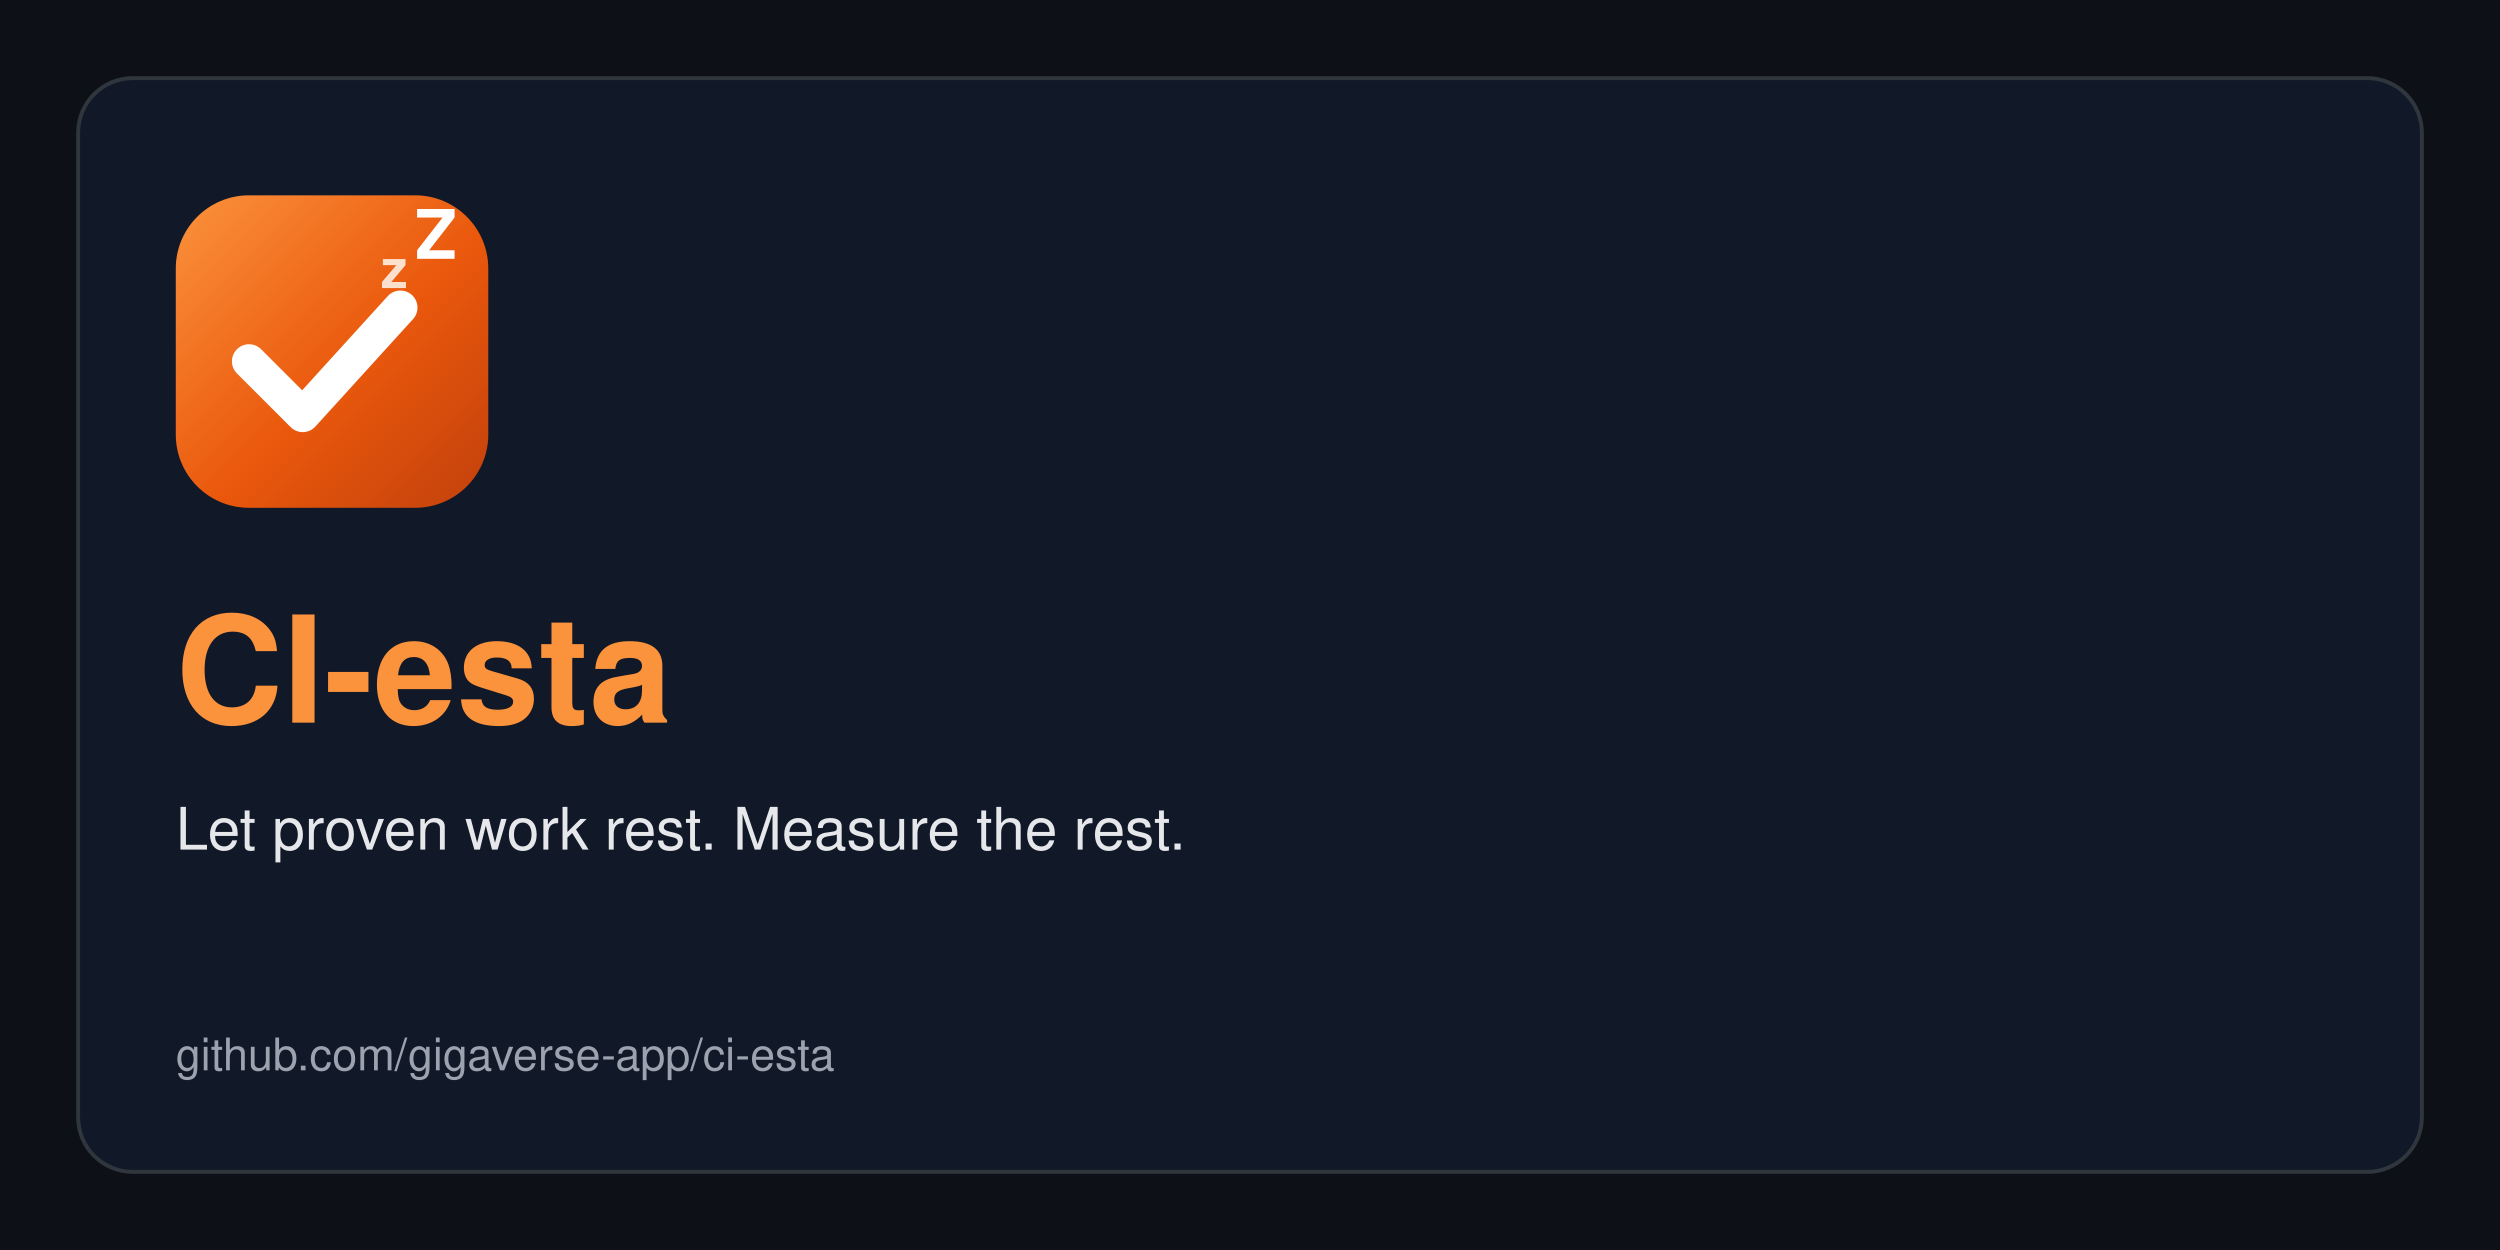
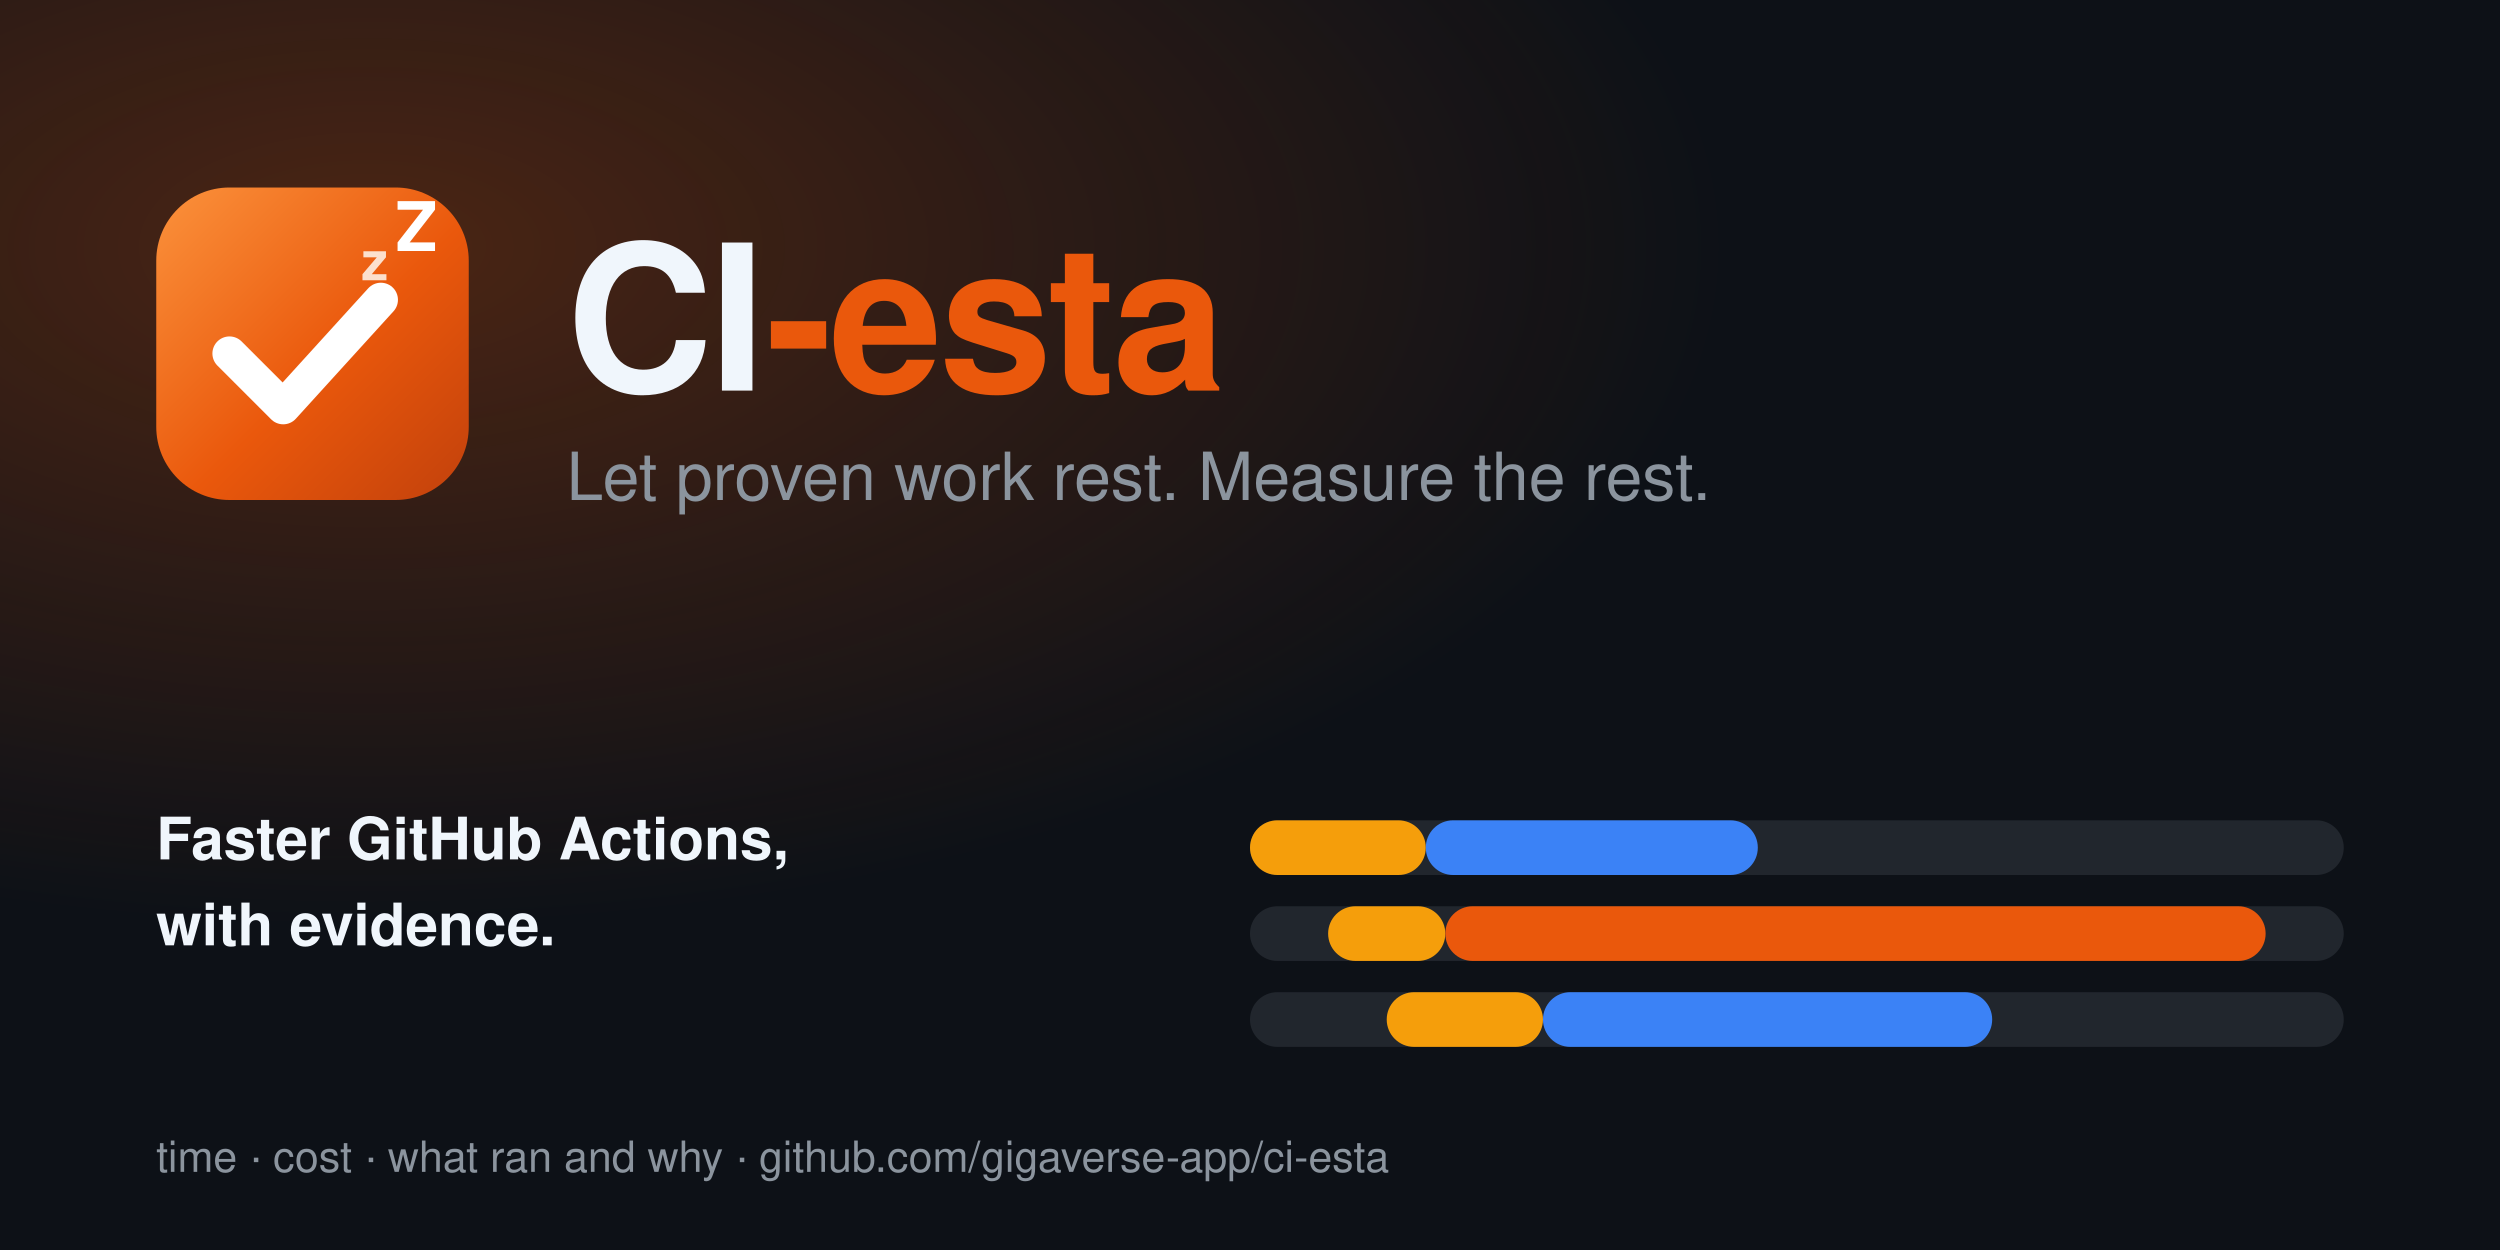
- <svg xmlns="http://www.w3.org/2000/svg" width="1280" height="640" viewBox="0 0 1280 640" role="img" aria-label="CI-esta: Let proven work rest. Measure the rest.">
+ <svg xmlns="http://www.w3.org/2000/svg" width="1280" height="640" viewBox="0 0 1280 640">
+   <defs>
+     <radialGradient id="glow" cx="0.15" cy="0.2" r="0.9">
+       <stop offset="0" stop-color="#EA580C" stop-opacity="0.28" />
+       <stop offset="0.6" stop-color="#EA580C" stop-opacity="0" />
+     </radialGradient>
+   </defs>
  <rect width="1280" height="640" fill="#0D1117" />
-   <rect x="40" y="40" width="1200" height="560" rx="28" fill="#111827" stroke="#30363D" stroke-width="2" />
-   <g transform="translate(90 100) scale(2.5)">
-     <svg x="0" y="0" width="64" height="64" viewBox="0 0 64 64" role="img" aria-label="CI-esta">
+   <rect width="1280" height="640" fill="url(#glow)" />
+   <g transform="translate(80 96) scale(2.5)">
+     <svg width="64" height="64" viewBox="0 0 64 64" role="img" aria-label="CI-esta">
      <defs>
        <linearGradient id="sunset" x1="0" y1="0" x2="1" y2="1">
          <stop offset="0" stop-color="#FB923C" />
          <stop offset="0.55" stop-color="#EA580C" />
          <stop offset="1" stop-color="#C2410C" />
        </linearGradient>
      </defs>
      <rect width="64" height="64" rx="15" fill="url(#sunset)" />
      <path d="M15 34 L26 45 L46 23" fill="none" stroke="#FFFFFF" stroke-width="7" stroke-linecap="round" stroke-linejoin="round" />
      <text x="42" y="19" font-family="-apple-system, BlinkMacSystemFont, 'Segoe UI', Helvetica, Arial, sans-serif" font-size="11" font-weight="800" fill="#FFF7ED" opacity="0.85">z</text>
      <text x="49" y="13" font-family="-apple-system, BlinkMacSystemFont, 'Segoe UI', Helvetica, Arial, sans-serif" font-size="14" font-weight="800" fill="#FFFFFF">Z</text>
    </svg>
  </g>
-   <text x="90" y="370" font-family="Segoe UI, Helvetica, Arial, sans-serif" font-size="76" font-weight="700" fill="#FB923C">CI-esta</text>
-   <text x="90" y="435" font-family="Segoe UI, Helvetica, Arial, sans-serif" font-size="30" fill="#E5E7EB">Let proven work rest. Measure the rest.</text>
-   <text x="90" y="548" font-family="Segoe UI, Helvetica, Arial, sans-serif" font-size="23" fill="#9CA3AF">github.com/gigaverse-app/ci-esta</text>
+   <text x="290" y="200" font-family="-apple-system, BlinkMacSystemFont, 'Segoe UI', Helvetica, Arial, sans-serif" font-size="104" font-weight="800" letter-spacing="-2" fill="#F0F6FC">CI<tspan fill="#EA580C">-esta</tspan>
+   </text>
+   <text x="290" y="256" font-family="-apple-system, BlinkMacSystemFont, 'Segoe UI', Helvetica, Arial, sans-serif" font-size="34" fill="#8B949E">Let proven work rest. Measure the rest.</text>
+   <text x="80" y="440" font-family="-apple-system, BlinkMacSystemFont, 'Segoe UI', Helvetica, Arial, sans-serif" font-size="30" font-weight="600" fill="#F0F6FC">Faster GitHub Actions,</text>
+   <text x="80" y="484" font-family="-apple-system, BlinkMacSystemFont, 'Segoe UI', Helvetica, Arial, sans-serif" font-size="30" font-weight="600" fill="#F0F6FC">with evidence.</text>
+   <text x="80" y="600" font-family="-apple-system, BlinkMacSystemFont, 'Segoe UI', Helvetica, Arial, sans-serif" font-size="22" fill="#8B949E">time · cost · what ran and why · github.com/gigaverse-app/ci-esta</text>
+   <rect x="640" y="420" width="560" height="28" rx="14" fill="#21262D" />
+   <rect x="640" y="464" width="560" height="28" rx="14" fill="#21262D" />
+   <rect x="640" y="508" width="560" height="28" rx="14" fill="#21262D" />
+   <rect x="640" y="420" width="90" height="28" rx="14" fill="#F59E0B" />
+   <rect x="730" y="420" width="170" height="28" rx="14" fill="#3B82F6" />
+   <rect x="680" y="464" width="60" height="28" rx="14" fill="#F59E0B" />
+   <rect x="740" y="464" width="420" height="28" rx="14" fill="#EA580C" />
+   <rect x="710" y="508" width="80" height="28" rx="14" fill="#F59E0B" />
+   <rect x="790" y="508" width="230" height="28" rx="14" fill="#3B82F6" />
</svg>
